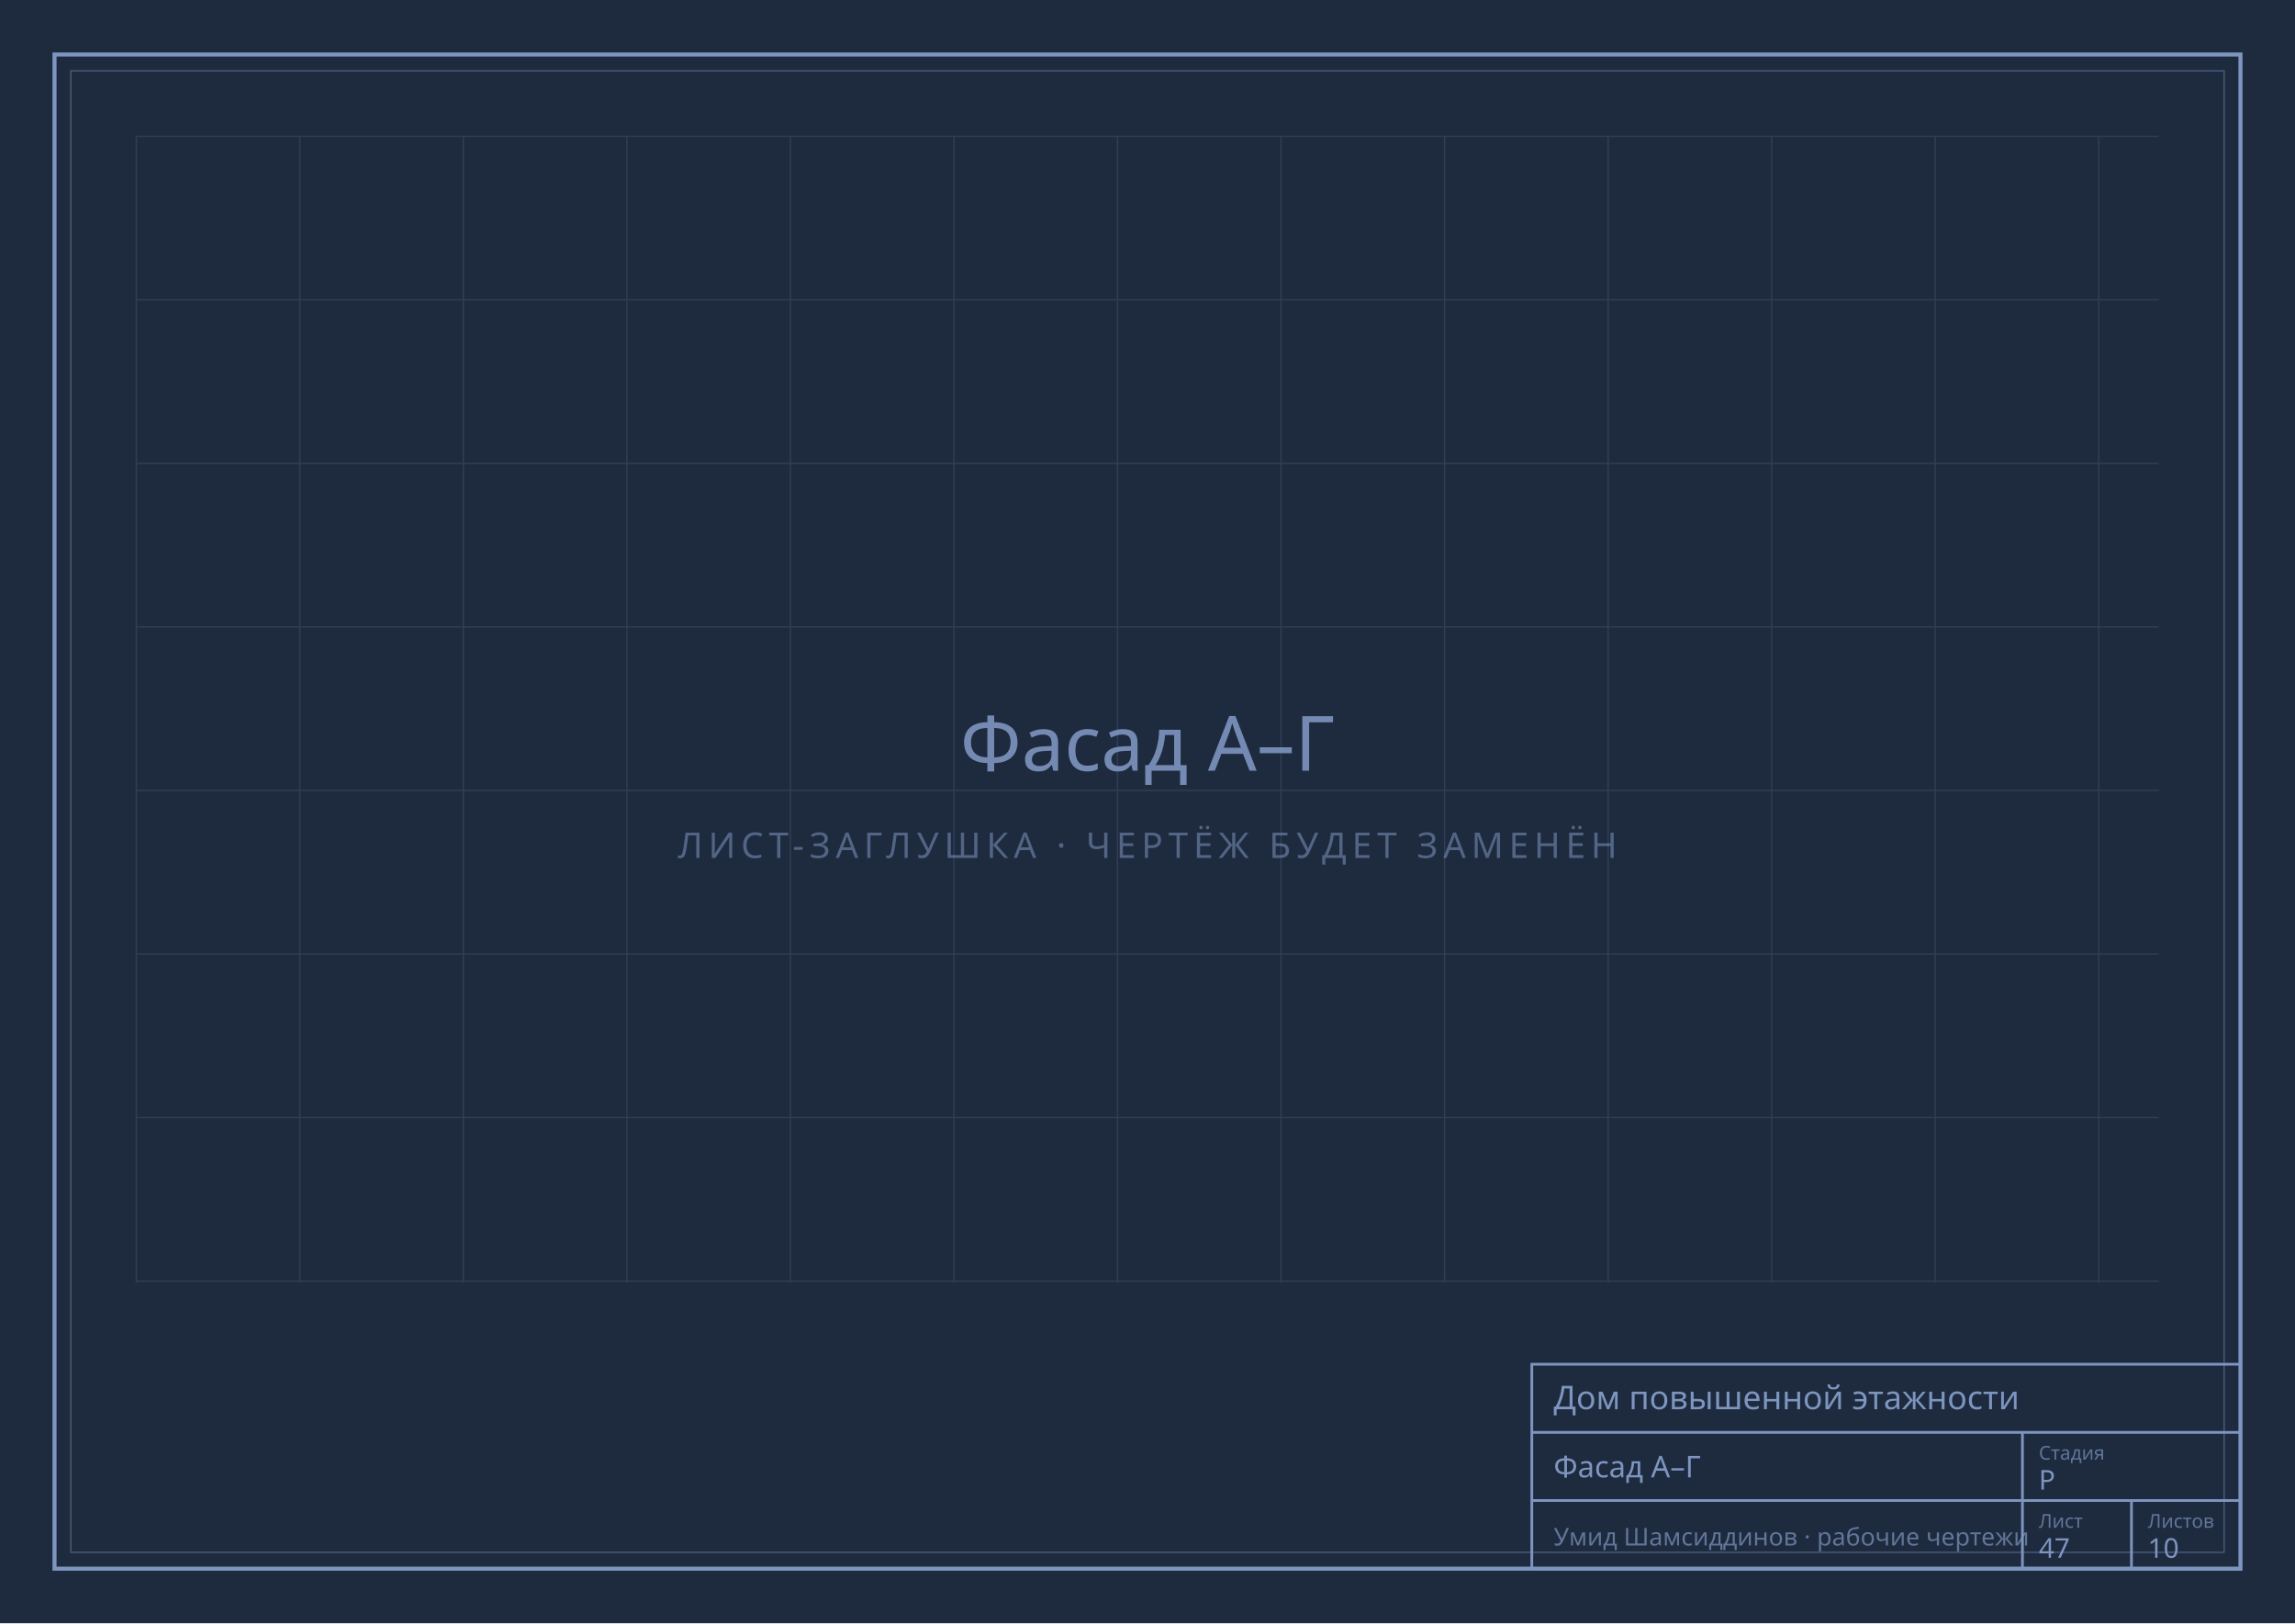
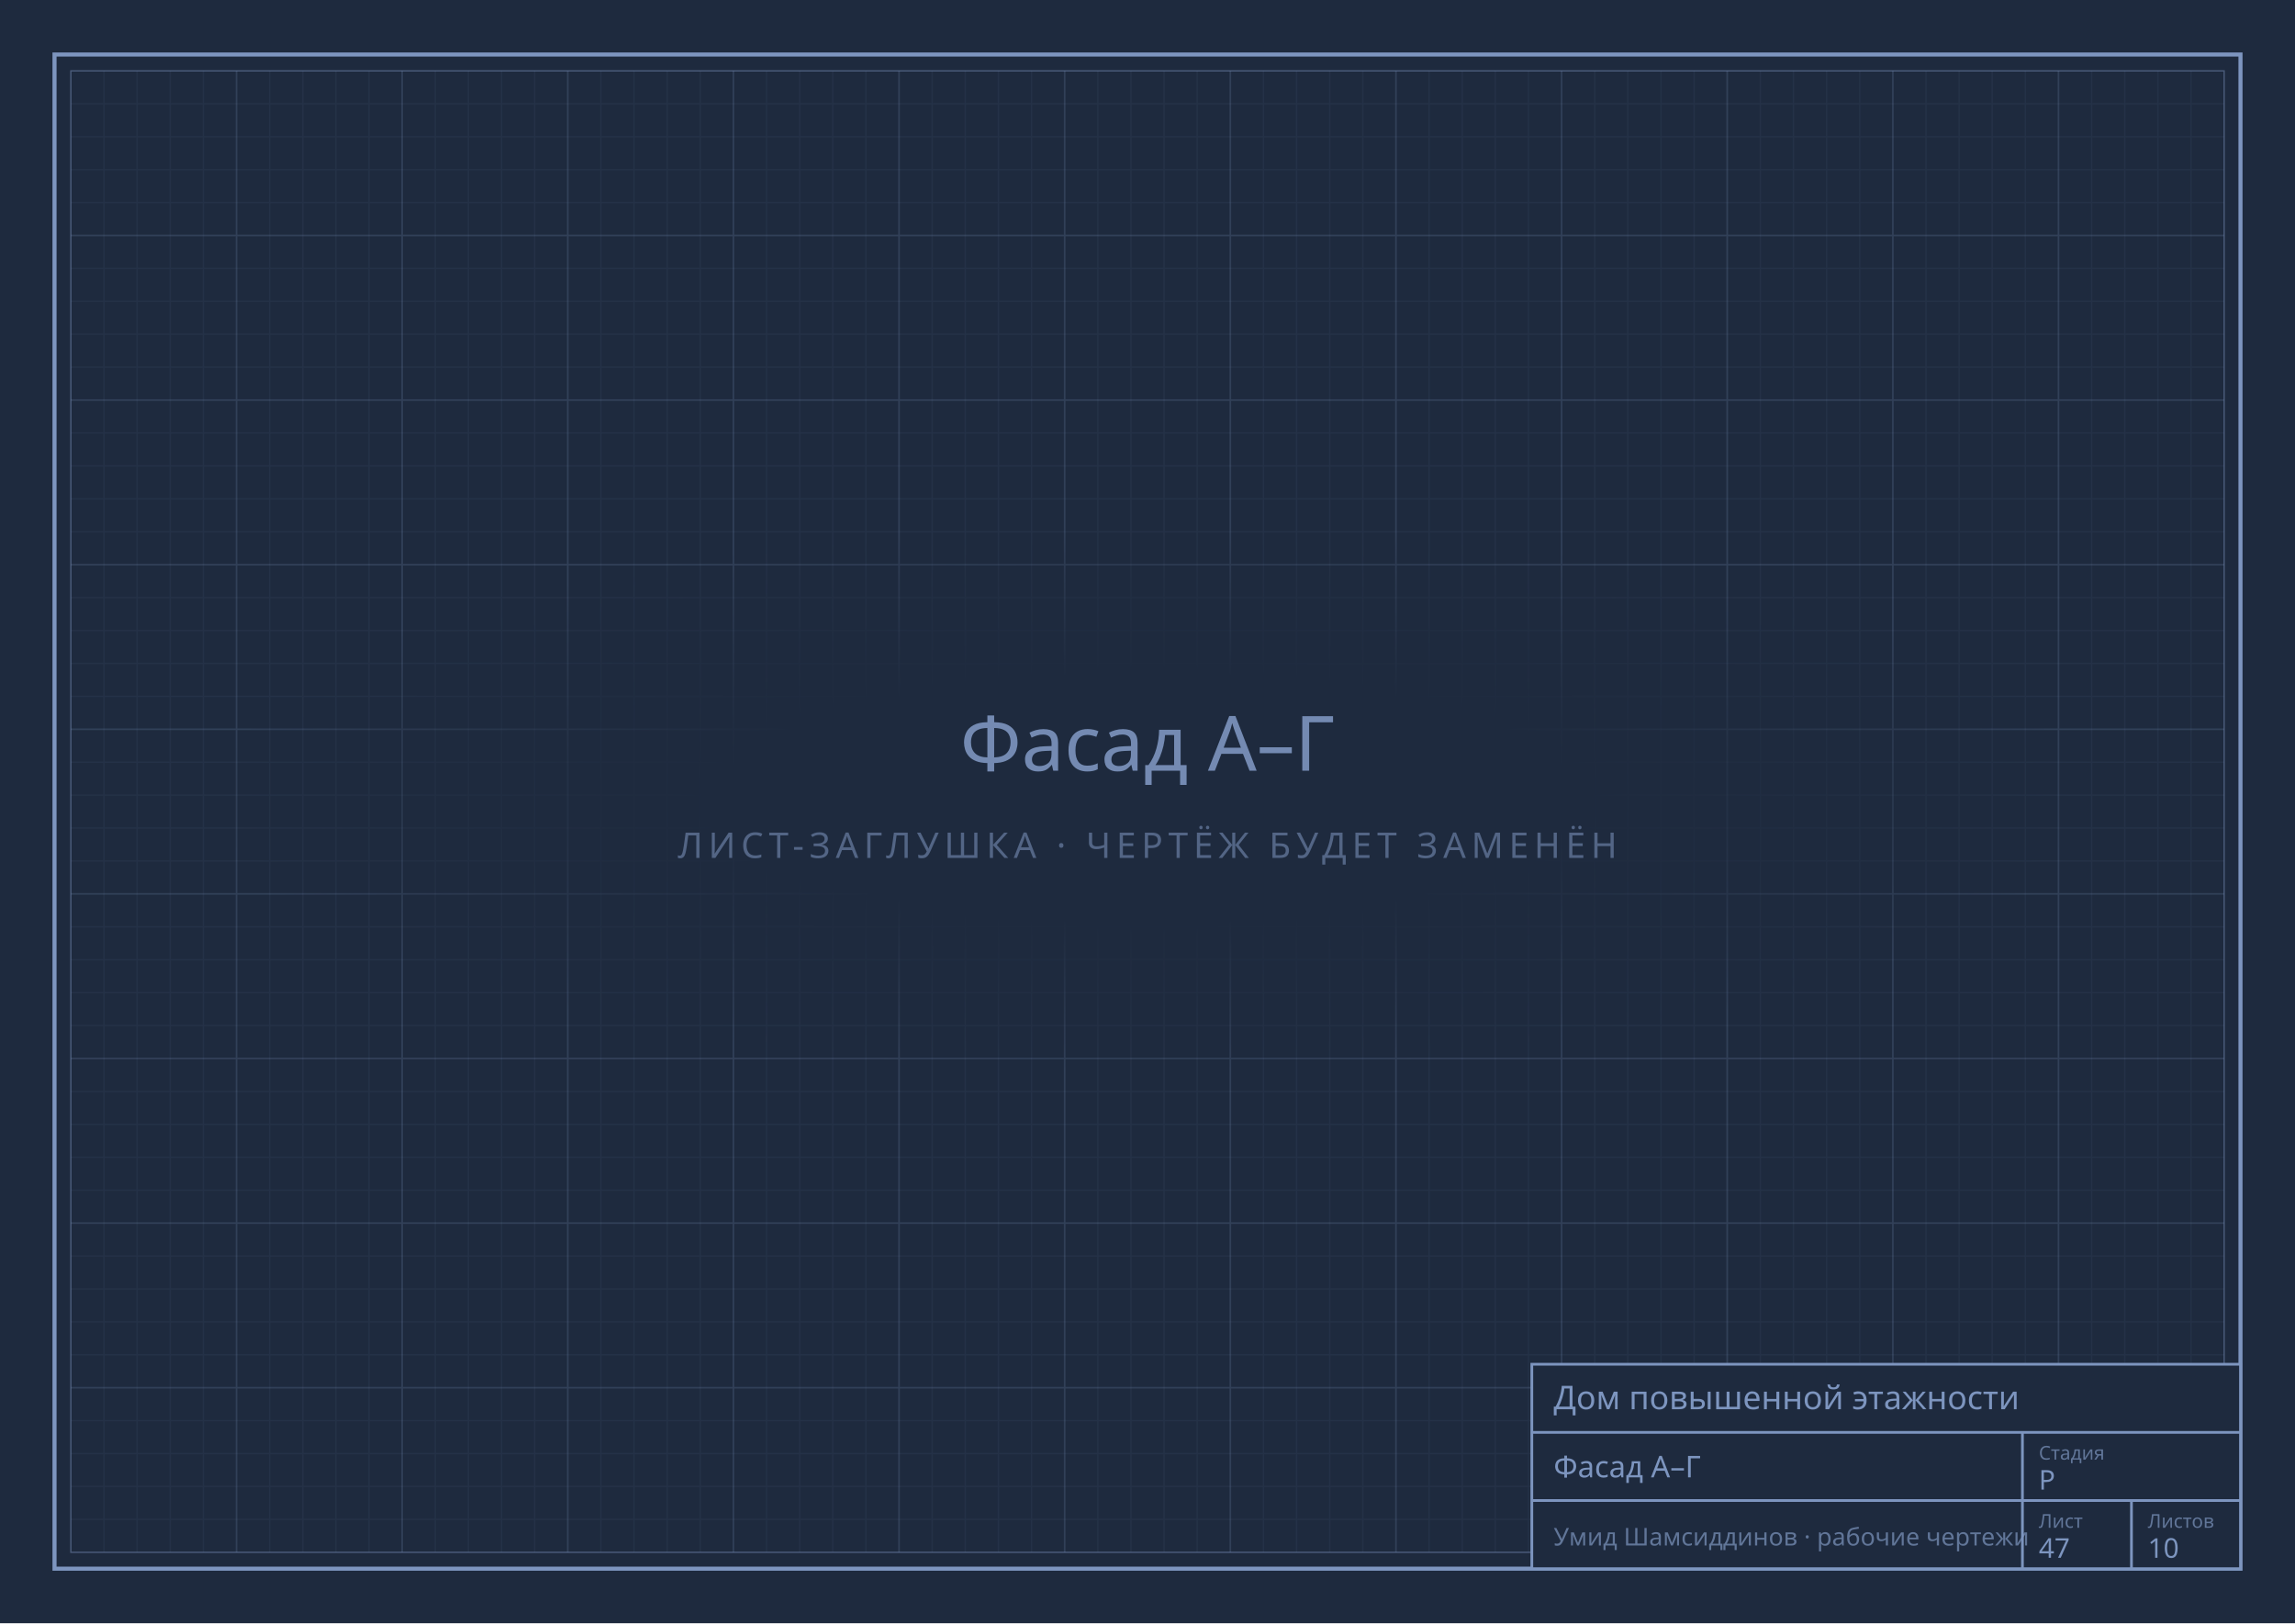
<svg xmlns="http://www.w3.org/2000/svg" width="1684" height="1191" viewBox="0 0 1684 1191">
  <rect width="1684" height="1191" fill="#1e2a3e" />
  <rect x="40" y="40" width="1604" height="1111" fill="none" stroke="#7d95bf" stroke-width="3" />
  <rect x="52" y="52" width="1580" height="1087" fill="none" stroke="#7d95bf" stroke-width="1" opacity=".45" />
-   <g stroke="#7d95bf" stroke-width="1" opacity=".18">
-     <line x1="100" y1="100" x2="100" y2="941" />
-     <line x1="220" y1="100" x2="220" y2="941" />
-     <line x1="340" y1="100" x2="340" y2="941" />
-     <line x1="460" y1="100" x2="460" y2="941" />
-     <line x1="580" y1="100" x2="580" y2="941" />
-     <line x1="700" y1="100" x2="700" y2="941" />
-     <line x1="820" y1="100" x2="820" y2="941" />
-     <line x1="940" y1="100" x2="940" y2="941" />
-     <line x1="1060" y1="100" x2="1060" y2="941" />
-     <line x1="1180" y1="100" x2="1180" y2="941" />
-     <line x1="1300" y1="100" x2="1300" y2="941" />
-     <line x1="1420" y1="100" x2="1420" y2="941" />
-     <line x1="1540" y1="100" x2="1540" y2="941" />
-     <line x1="100" y1="100" x2="1584" y2="100" />
-     <line x1="100" y1="220" x2="1584" y2="220" />
-     <line x1="100" y1="340" x2="1584" y2="340" />
-     <line x1="100" y1="460" x2="1584" y2="460" />
-     <line x1="100" y1="580" x2="1584" y2="580" />
-     <line x1="100" y1="700" x2="1584" y2="700" />
-     <line x1="100" y1="820" x2="1584" y2="820" />
-     <line x1="100" y1="940" x2="1584" y2="940" />
+   <defs>
+     <radialGradient id="fade">
+       <stop offset="0.45" stop-color="#000" />
+       <stop offset="1" stop-color="#fff" />
+     </radialGradient>
+     <mask id="grid-mask">
+       <rect width="1684" height="1191" fill="#fff" />
+       <ellipse cx="842" cy="585.5" rx="680" ry="200" fill="url(#fade)" />
+     </mask>
+   </defs>
+   <g mask="url(#grid-mask)">
+     <g fill="none" stroke="#7d95bf">
+       <path d="M76.31 52V1139M100.62 52V1139M124.92 52V1139M149.23 52V1139M197.85 52V1139M222.15 52V1139M246.46 52V1139M270.77 52V1139M319.38 52V1139M343.69 52V1139M368.00 52V1139M392.31 52V1139M440.92 52V1139M465.23 52V1139M489.54 52V1139M513.85 52V1139M562.46 52V1139M586.77 52V1139M611.08 52V1139M635.38 52V1139M684.00 52V1139M708.31 52V1139M732.62 52V1139M756.92 52V1139M805.54 52V1139M829.85 52V1139M854.15 52V1139M878.46 52V1139M927.08 52V1139M951.38 52V1139M975.69 52V1139M1000.00 52V1139M1048.62 52V1139M1072.92 52V1139M1097.23 52V1139M1121.54 52V1139M1170.15 52V1139M1194.46 52V1139M1218.77 52V1139M1243.08 52V1139M1291.69 52V1139M1316.00 52V1139M1340.31 52V1139M1364.62 52V1139M1413.23 52V1139M1437.54 52V1139M1461.85 52V1139M1486.15 52V1139M1534.77 52V1139M1559.08 52V1139M1583.38 52V1139M1607.69 52V1139M52 76.16H1632M52 100.31H1632M52 124.47H1632M52 148.62H1632M52 196.93H1632M52 221.09H1632M52 245.24H1632M52 269.40H1632M52 317.71H1632M52 341.87H1632M52 366.02H1632M52 390.18H1632M52 438.49H1632M52 462.64H1632M52 486.80H1632M52 510.96H1632M52 559.27H1632M52 583.42H1632M52 607.58H1632M52 631.73H1632M52 680.04H1632M52 704.20H1632M52 728.36H1632M52 752.51H1632M52 800.82H1632M52 824.98H1632M52 849.13H1632M52 873.29H1632M52 921.60H1632M52 945.76H1632M52 969.91H1632M52 994.07H1632M52 1042.38H1632M52 1066.53H1632M52 1090.69H1632M52 1114.84H1632" stroke-width="1" opacity=".07" />
+       <path d="M173.54 52V1139M295.08 52V1139M416.62 52V1139M538.15 52V1139M659.69 52V1139M781.23 52V1139M902.77 52V1139M1024.31 52V1139M1145.85 52V1139M1267.38 52V1139M1388.92 52V1139M1510.46 52V1139M52 172.78H1632M52 293.56H1632M52 414.33H1632M52 535.11H1632M52 655.89H1632M52 776.67H1632M52 897.44H1632M52 1018.22H1632" stroke-width="1.2" opacity=".2" />
+     </g>
  </g>
  <text x="842" y="565.5" text-anchor="middle" font-family="system-ui, sans-serif" font-size="56" fill="#7d95bf" opacity=".9">Фасад А–Г</text>
  <text x="842" y="629.5" text-anchor="middle" font-family="system-ui, sans-serif" font-size="26" letter-spacing="4" fill="#7d95bf" opacity=".55">ЛИСТ-ЗАГЛУШКА · ЧЕРТЁЖ БУДЕТ ЗАМЕНЁН</text>
  <g stroke="#7d95bf" stroke-width="2" fill="none">
-     <rect x="1124" y="1001" width="520" height="150" />
+     <rect x="1124" y="1001" width="520" height="150" fill="#1e2a3e" />
    <line x1="1124" y1="1051" x2="1644" y2="1051" />
    <line x1="1124" y1="1101" x2="1644" y2="1101" />
    <line x1="1484" y1="1051" x2="1484" y2="1151" />
    <line x1="1564" y1="1101" x2="1564" y2="1151" />
  </g>
  <g font-family="system-ui, sans-serif" fill="#7d95bf">
    <text x="1140" y="1034" font-size="24">Дом повышенной этажности</text>
    <text x="1140" y="1084" font-size="22">Фасад А–Г</text>
    <text x="1140" y="1134" font-size="18" opacity=".7">Умид Шамсиддинов · рабочие чертежи</text>
    <text x="1496" y="1071" font-size="14" opacity=".7">Стадия</text>
    <text x="1496" y="1093" font-size="20">Р</text>
    <text x="1496" y="1121" font-size="14" opacity=".7">Лист</text>
    <text x="1496" y="1143" font-size="20">47</text>
    <text x="1576" y="1121" font-size="14" opacity=".7">Листов</text>
    <text x="1576" y="1143" font-size="20">10</text>
  </g>
</svg>
